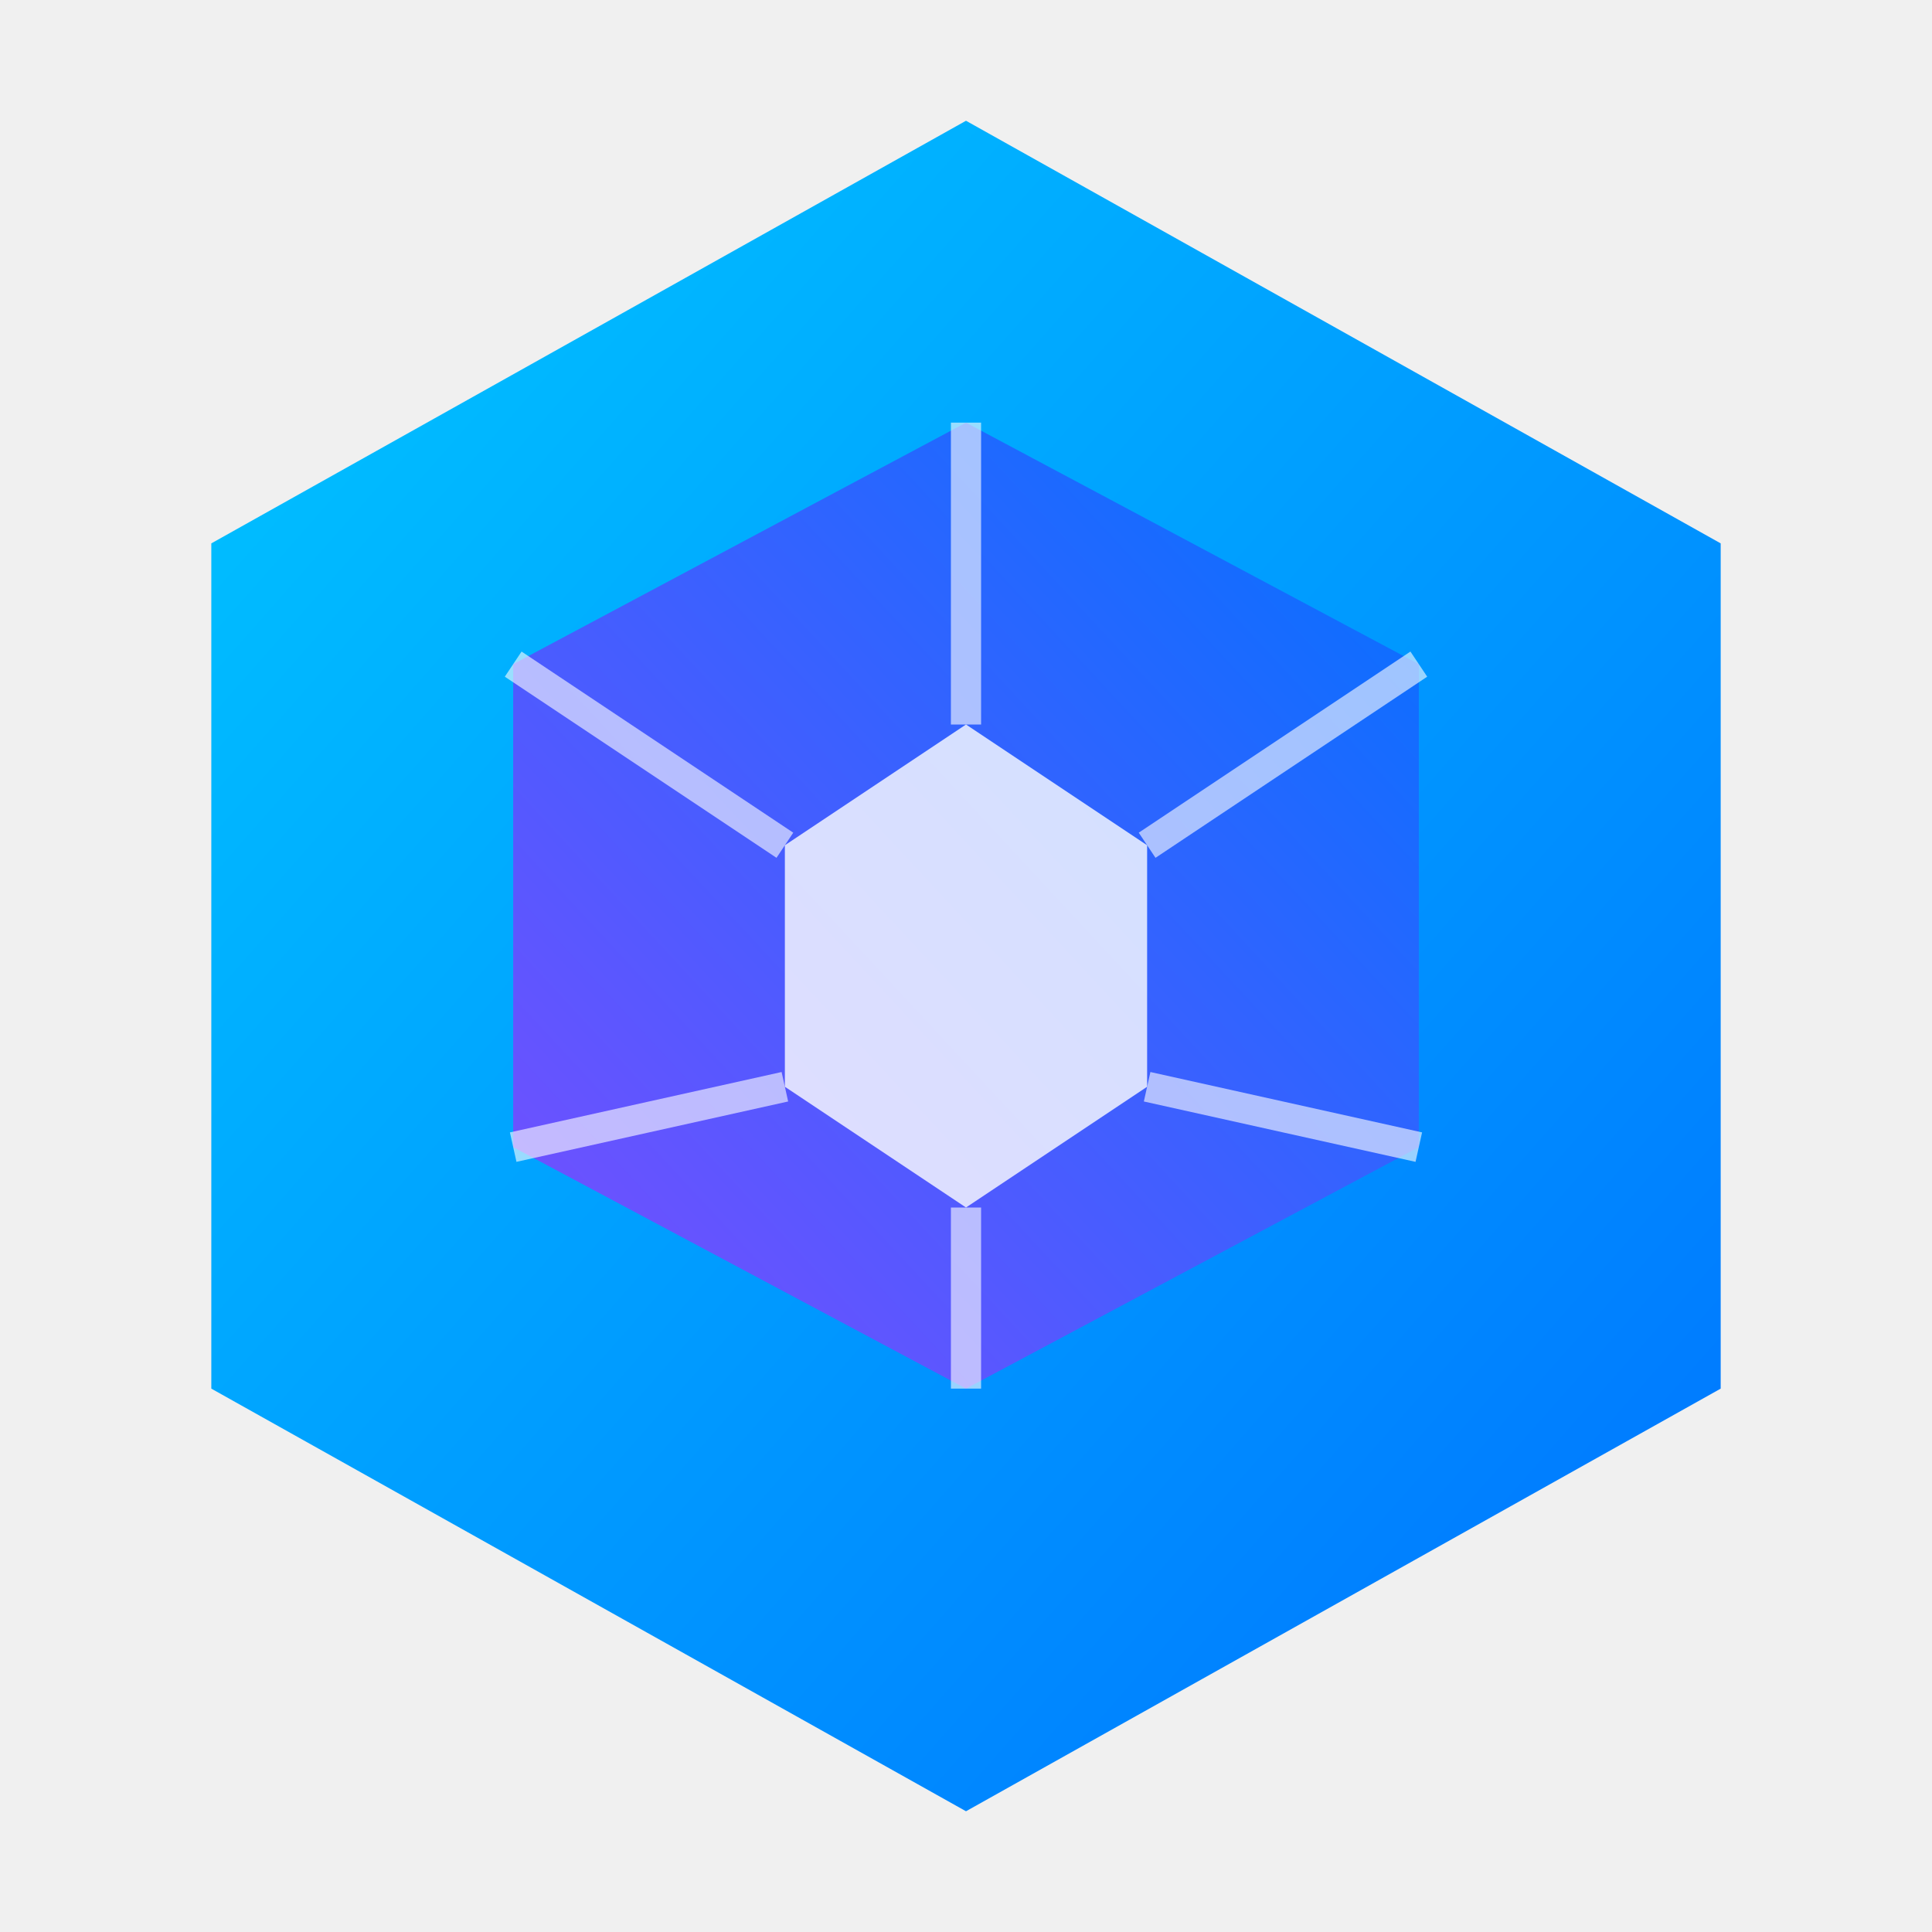
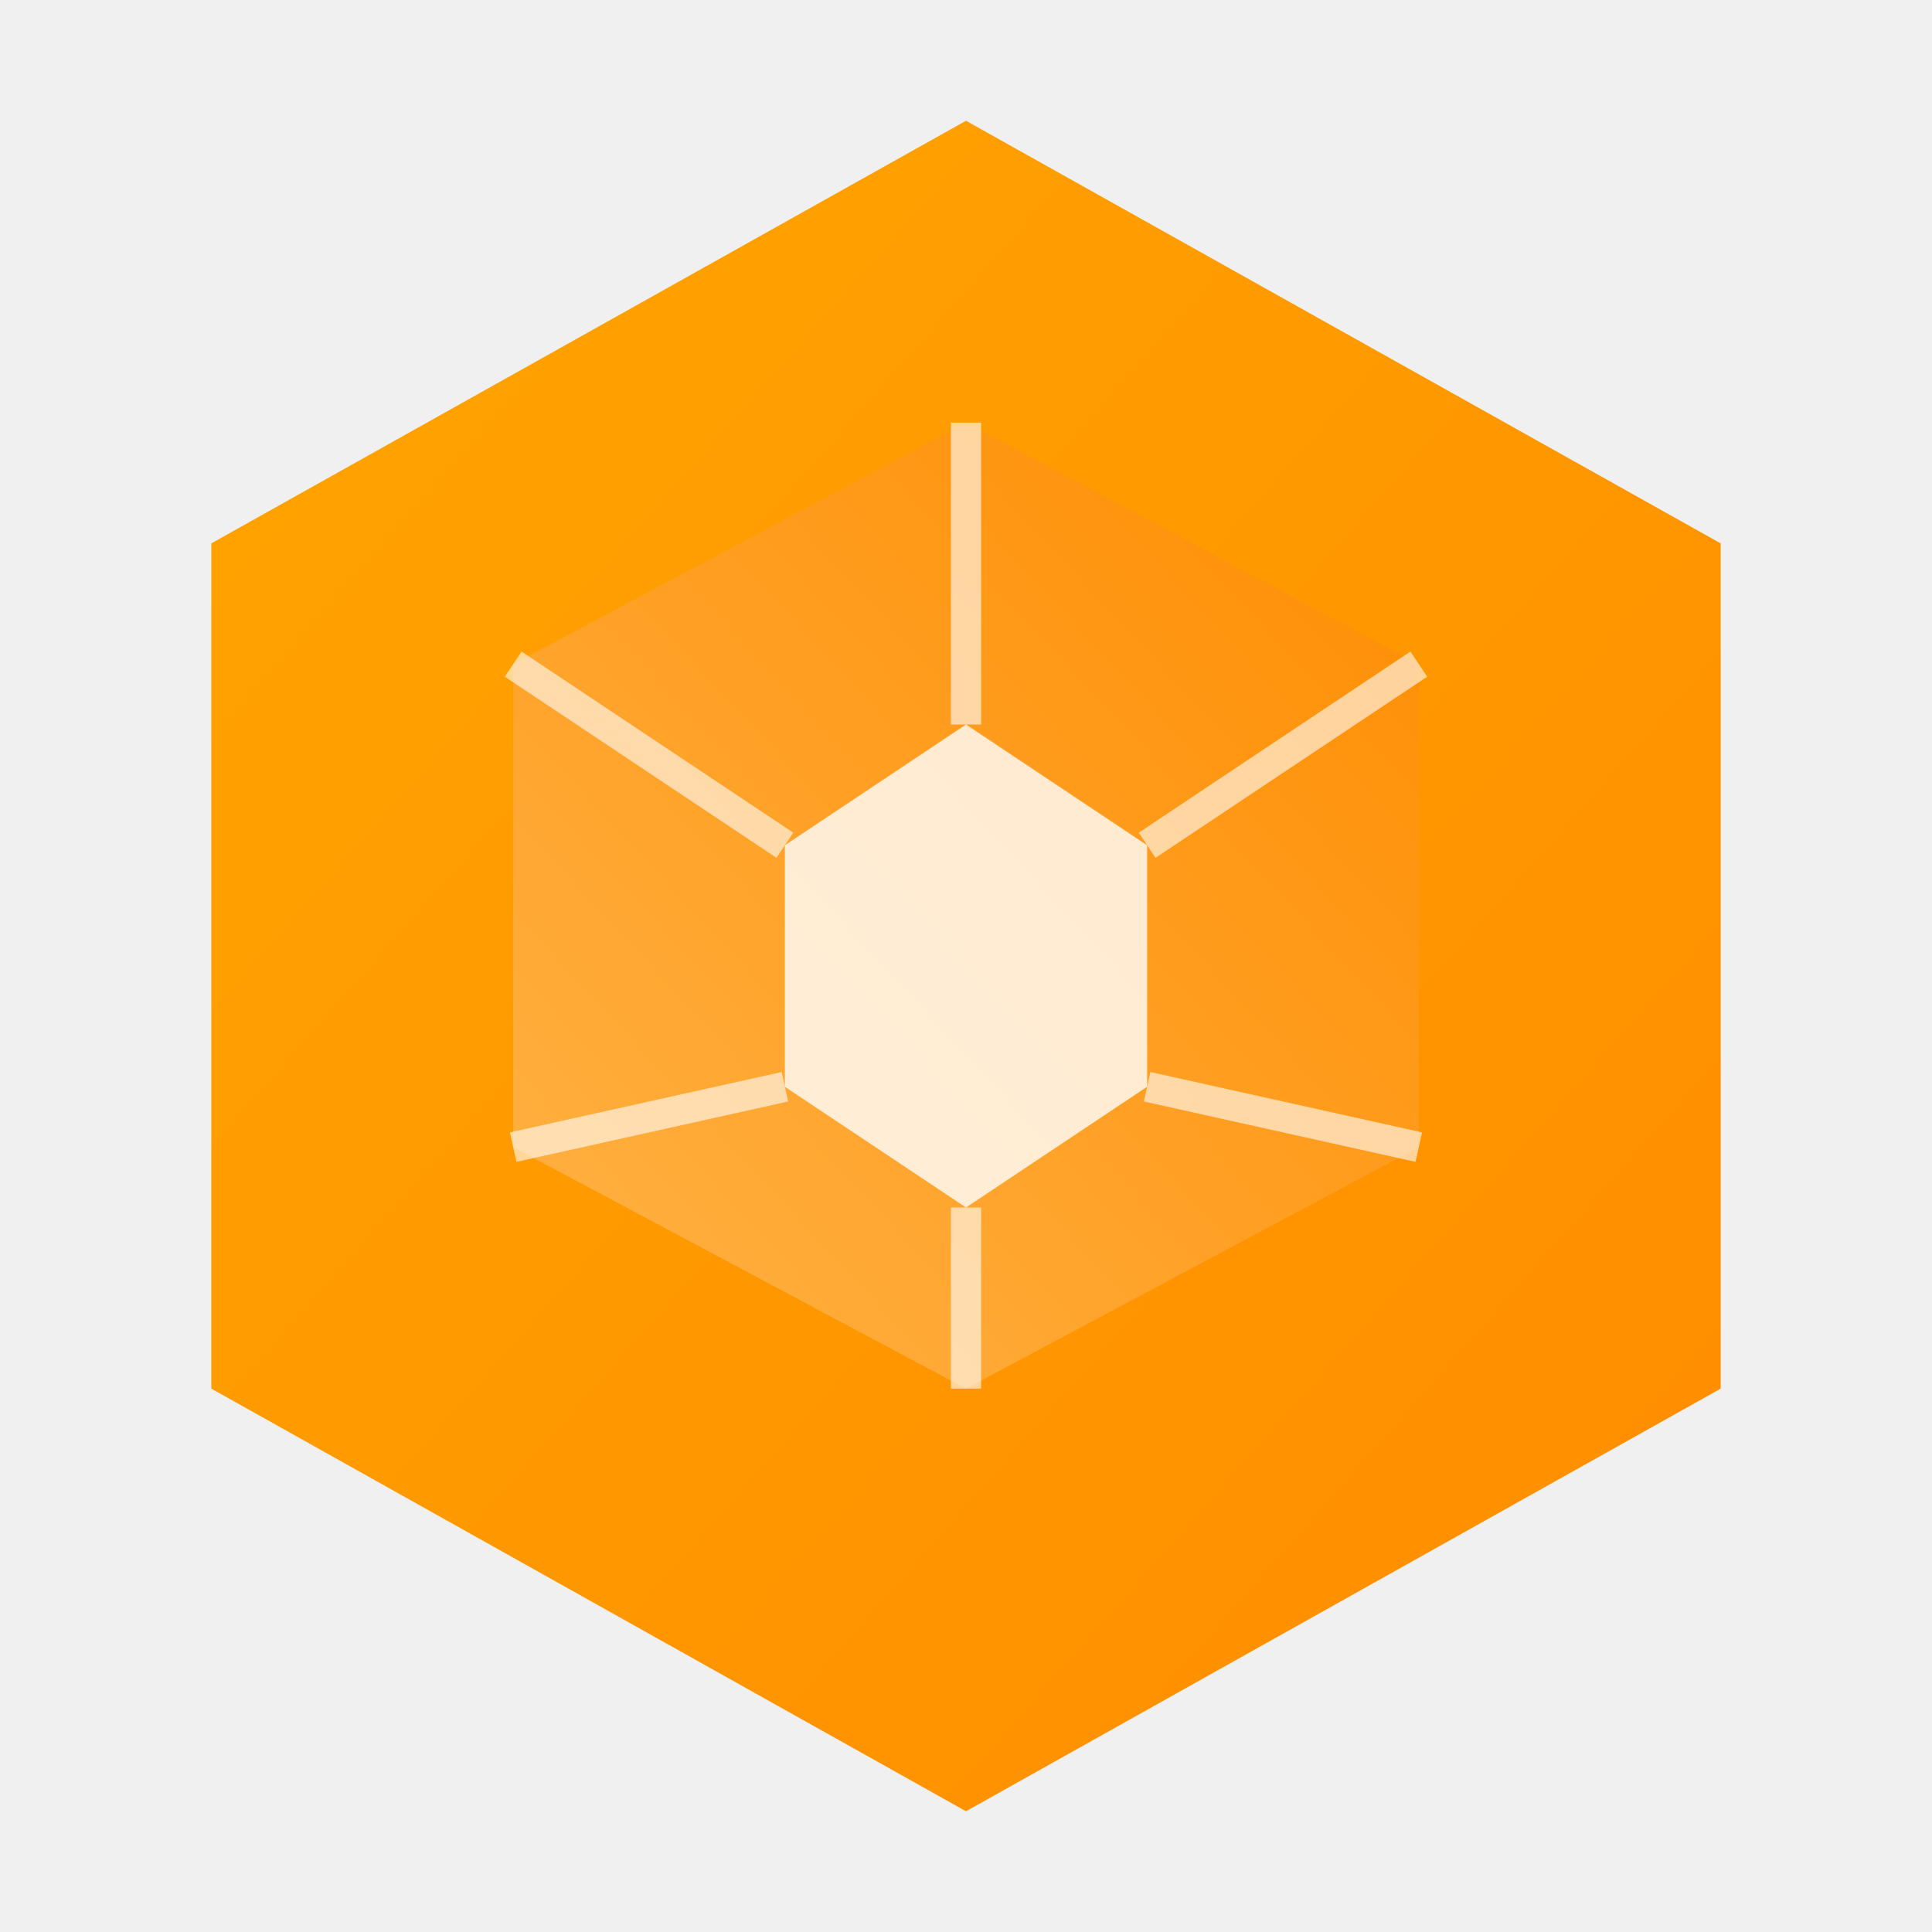
<svg xmlns="http://www.w3.org/2000/svg" width="32" height="32" viewBox="0 0 32 32" fill="none">
  <defs>
    <linearGradient id="gradient1" x1="0%" y1="0%" x2="100%" y2="100%">
-       <stop offset="0%" style="stop-color:#00C6FF" />
-       <stop offset="100%" style="stop-color:#0072FF" />
+       <stop offset="0%" style="stop-color:#FFA500" />
+       <stop offset="100%" style="stop-color:#FF8C00" />
    </linearGradient>
    <linearGradient id="gradient2" x1="0%" y1="100%" x2="100%" y2="0%">
-       <stop offset="0%" style="stop-color:#7B4DFF" />
-       <stop offset="100%" style="stop-color:#0072FF" />
+       <stop offset="0%" style="stop-color:#FFB347" />
+       <stop offset="100%" style="stop-color:#FF8C00" />
    </linearGradient>
  </defs>
  <path fill="url(#gradient1)" d="M16 2L28.5 9V23L16 30L3.5 23V9L16 2Z" />
  <path fill="url(#gradient2)" d="M16 7L23.5 11V19L16 23L8.5 19V11L16 7Z" />
  <path fill="white" opacity="0.8" d="M16 12L19 14V18L16 20L13 18V14L16 12Z" />
  <path stroke="white" stroke-width="0.5" opacity="0.6" d="M16 7V12 M13 14L8.5 11 M19 14L23.5 11 M13 18L8.5 19 M19 18L23.5 19 M16 20V23" />
</svg>
